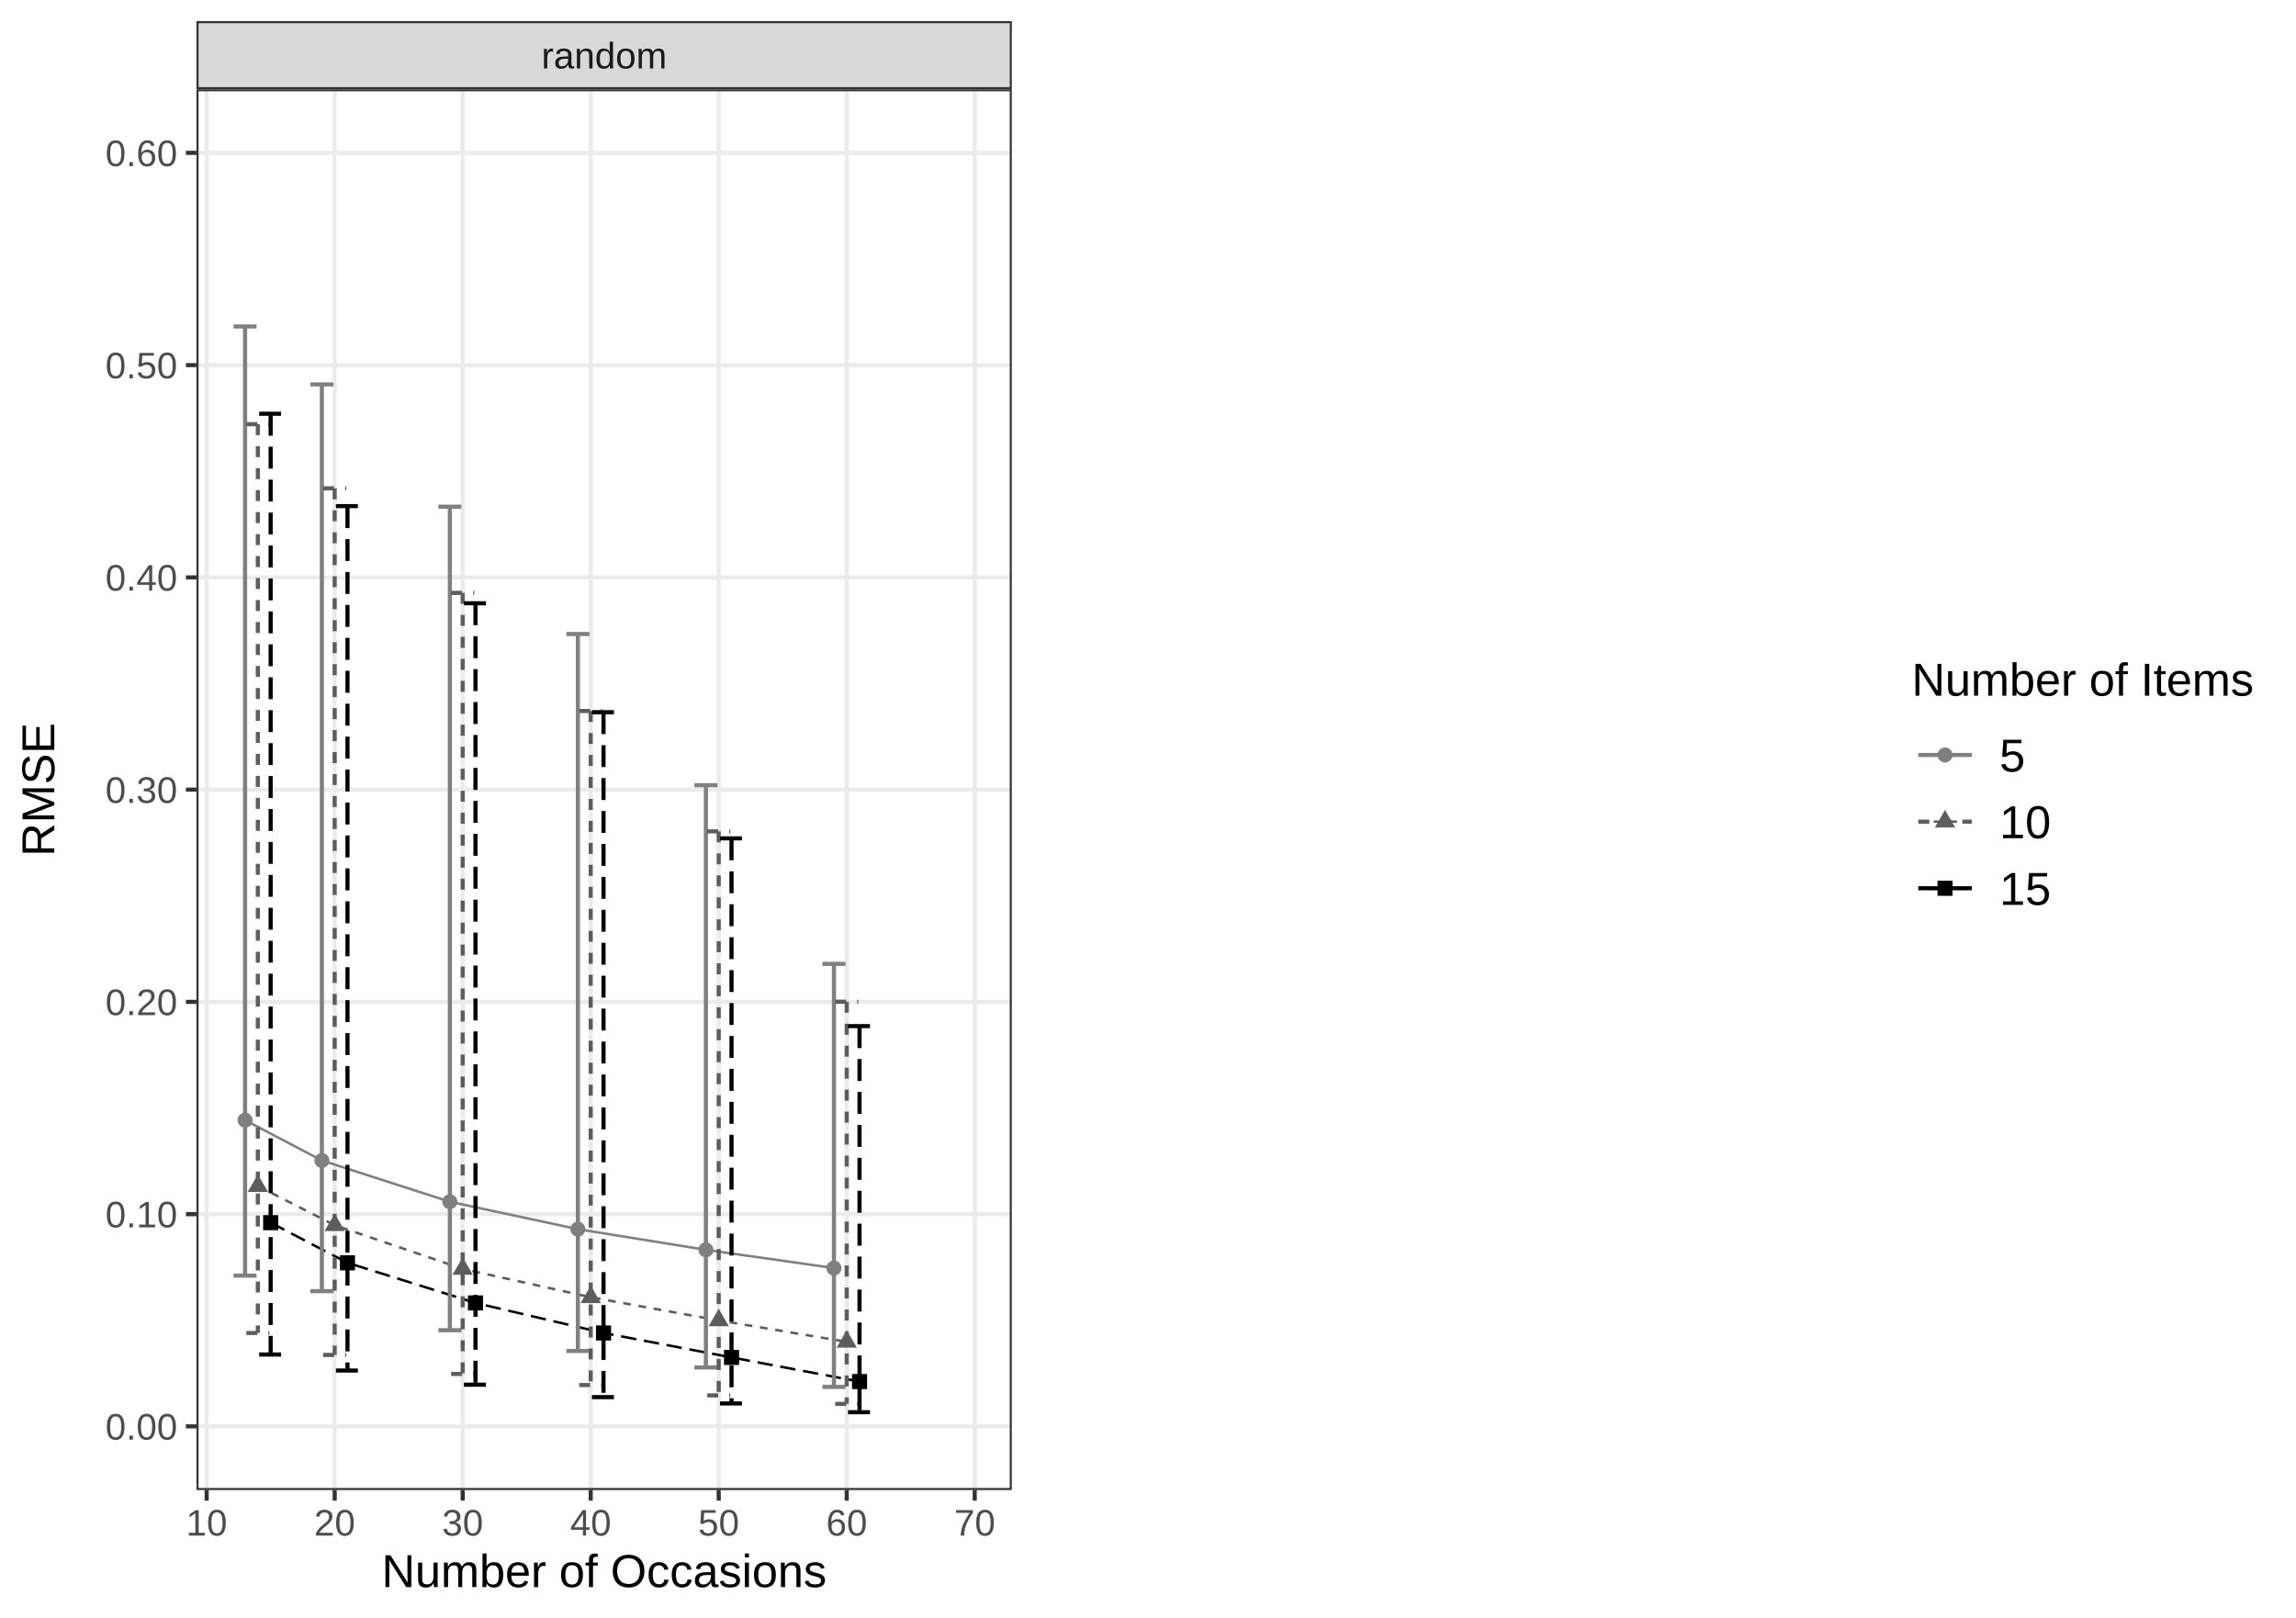
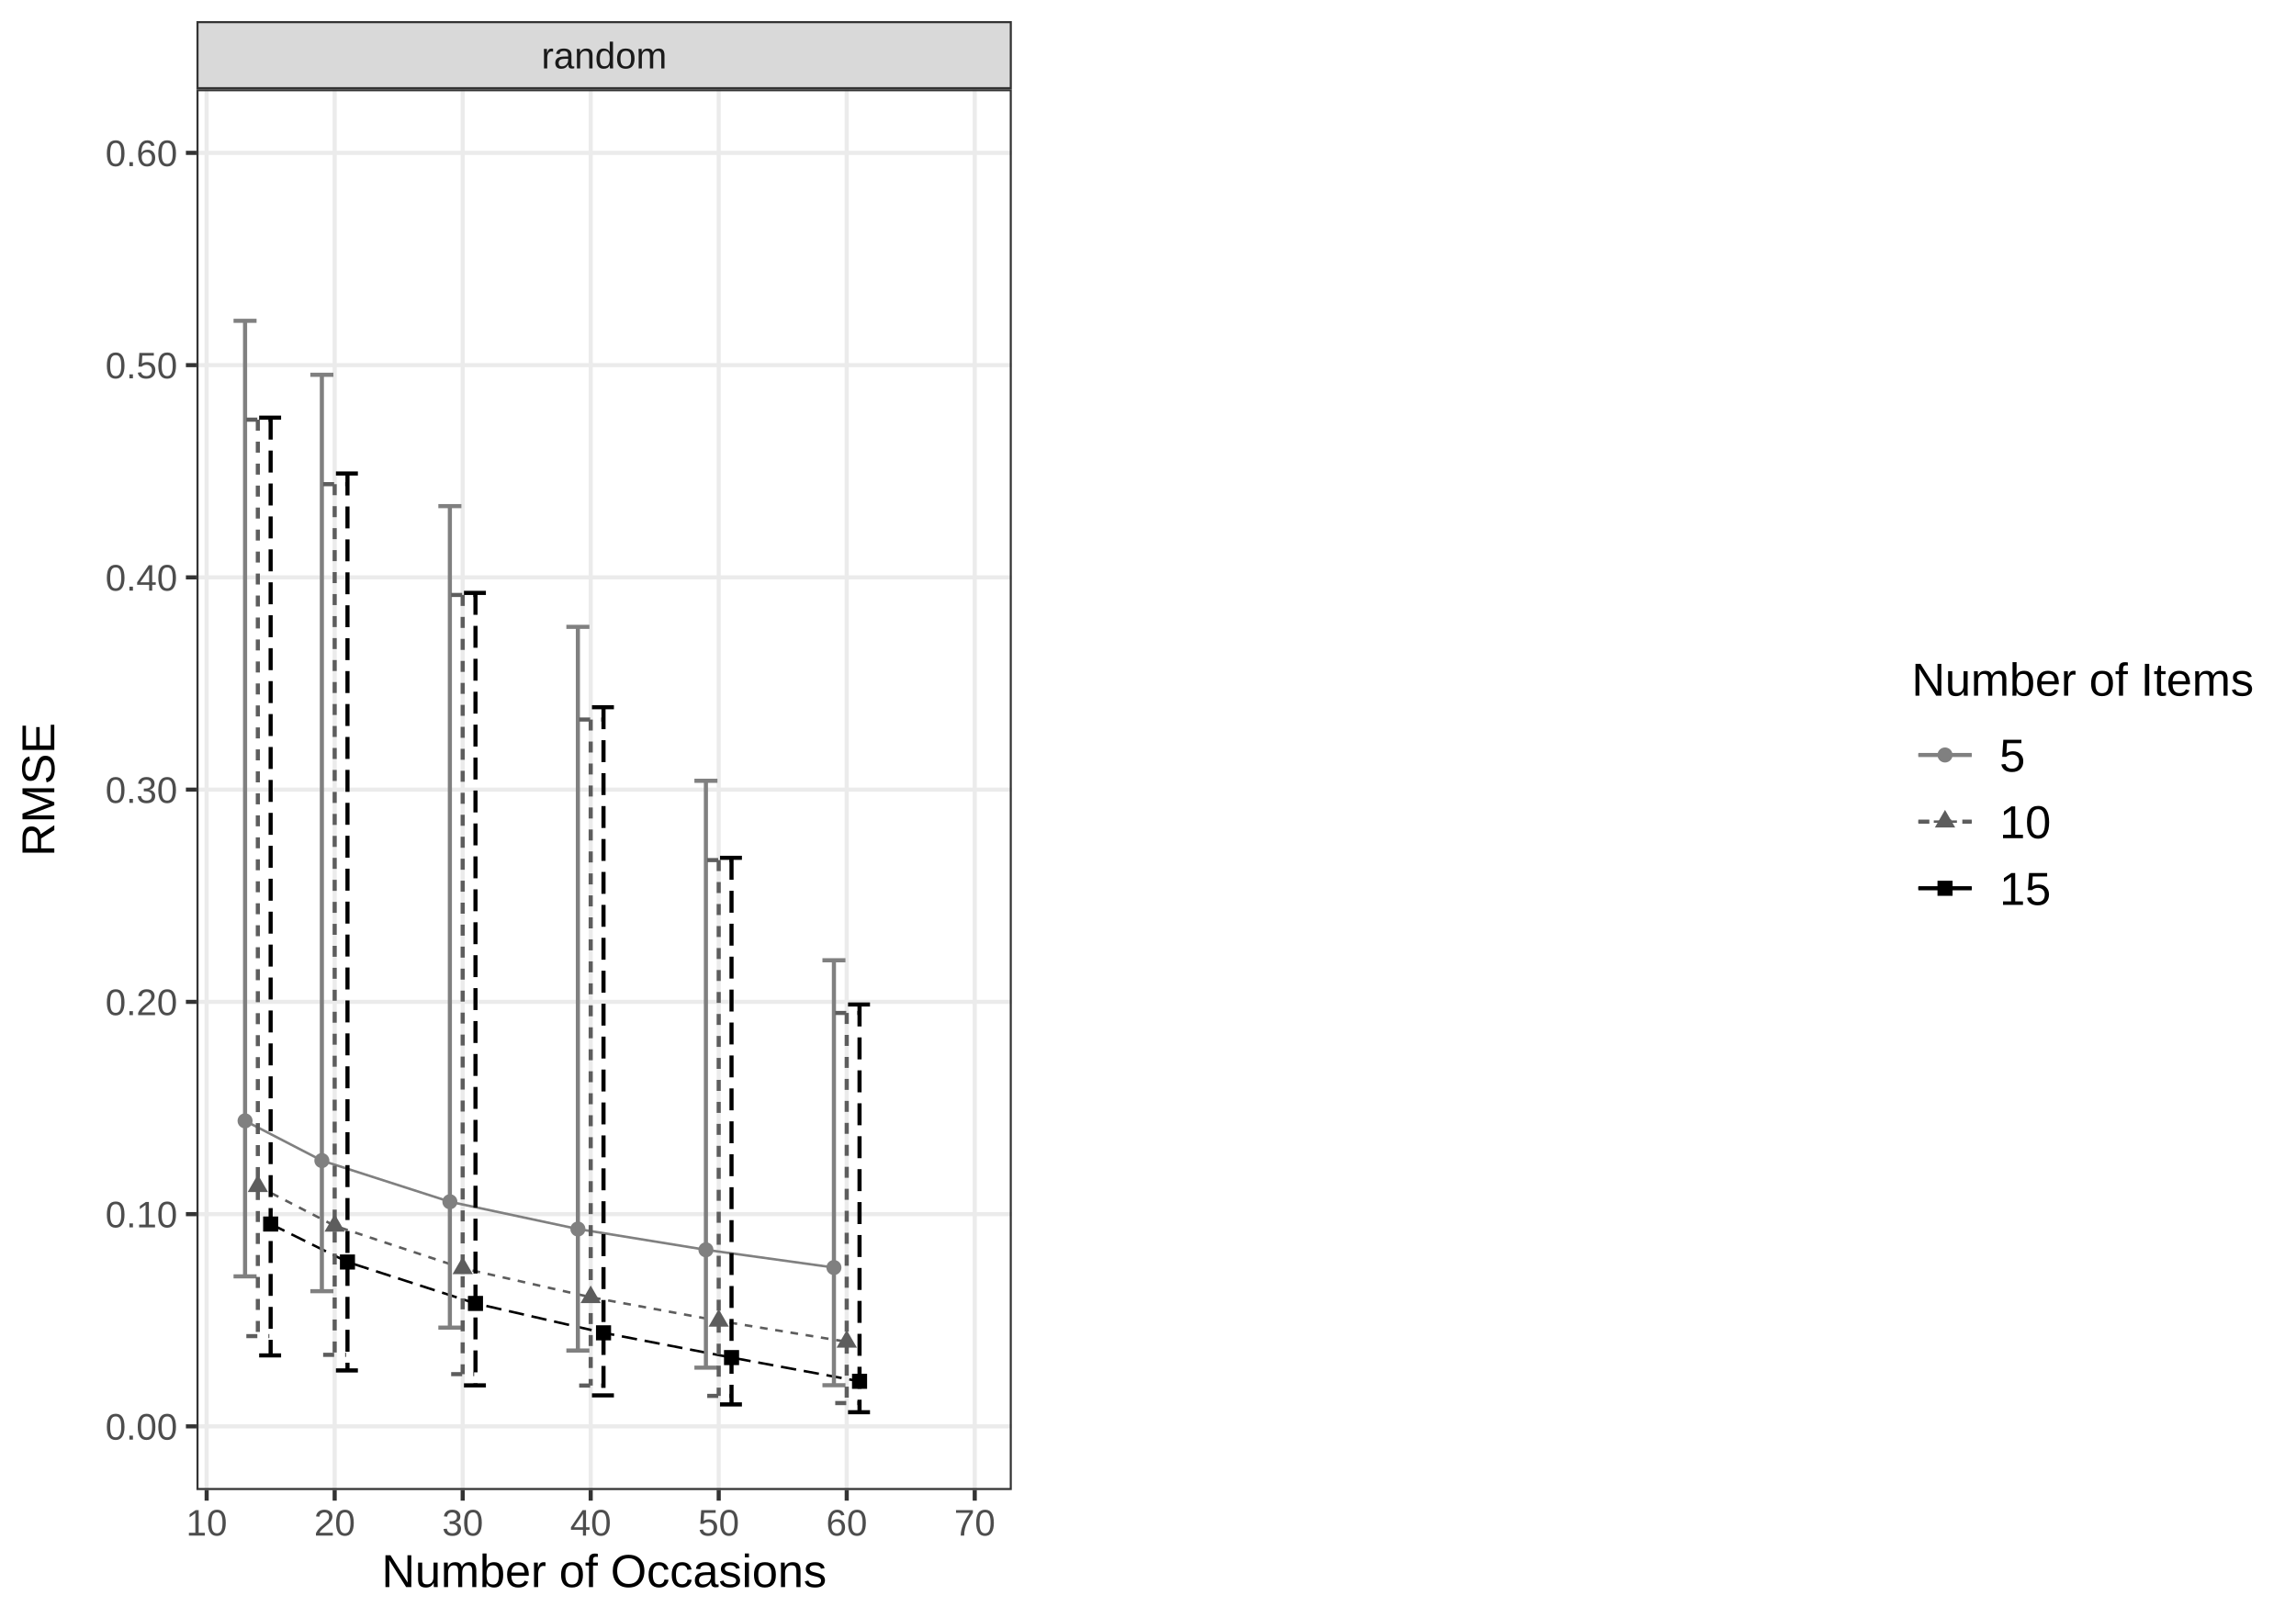
<svg xmlns="http://www.w3.org/2000/svg" width="595.28pt" height="419.53pt" viewBox="0 0 595.28 419.53">
  <g class="svglite">
    <defs>
      <style type="text/css">
    .svglite line, .svglite polyline, .svglite polygon, .svglite path, .svglite rect, .svglite circle {
      fill: none;
      stroke: #000000;
      stroke-linecap: round;
      stroke-linejoin: round;
      stroke-miterlimit: 10.00;
    }
    .svglite text {
      white-space: pre;
    }
    .svglite g.glyphgroup path {
      fill: inherit;
      stroke: none;
    }
  </style>
    </defs>
    <rect width="100%" height="100%" style="stroke: none; fill: #FFFFFF;" />
    <defs>
      <clipPath id="cpMC4wMHw1OTUuMjh8MC4wMHw0MTkuNTM=">
        <rect x="0.00" y="0.00" width="595.28" height="419.53" />
      </clipPath>
    </defs>
    <g clip-path="url(#cpMC4wMHw1OTUuMjh8MC4wMHw0MTkuNTM=)">
      <rect x="0" y="0.00" width="595.28" height="419.53" style="stroke-width: 1.07; stroke: #FFFFFF; fill: #FFFFFF;" />
    </g>
    <defs>
      <clipPath id="cpNTAuOTR8MjYyLjMzfDIzLjEzfDM4Ni4zOA==">
        <rect x="50.94" y="23.13" width="211.39" height="363.24" />
      </clipPath>
    </defs>
    <g clip-path="url(#cpNTAuOTR8MjYyLjMzfDIzLjEzfDM4Ni4zOA==)">
      <rect x="50.94" y="23.13" width="211.39" height="363.24" style="stroke-width: 1.07; stroke: none; fill: #FFFFFF;" />
      <polyline points="50.94,369.86 262.33,369.86 " style="stroke-width: 1.07; stroke: #EBEBEB; stroke-linecap: butt;" />
      <polyline points="50.94,314.83 262.33,314.83 " style="stroke-width: 1.07; stroke: #EBEBEB; stroke-linecap: butt;" />
      <polyline points="50.94,259.79 262.33,259.79 " style="stroke-width: 1.07; stroke: #EBEBEB; stroke-linecap: butt;" />
      <polyline points="50.94,204.75 262.33,204.75 " style="stroke-width: 1.07; stroke: #EBEBEB; stroke-linecap: butt;" />
      <polyline points="50.94,149.72 262.33,149.72 " style="stroke-width: 1.07; stroke: #EBEBEB; stroke-linecap: butt;" />
      <polyline points="50.94,94.68 262.33,94.68 " style="stroke-width: 1.07; stroke: #EBEBEB; stroke-linecap: butt;" />
      <polyline points="50.94,39.64 262.33,39.64 " style="stroke-width: 1.07; stroke: #EBEBEB; stroke-linecap: butt;" />
      <polyline points="53.58,386.38 53.58,23.13 " style="stroke-width: 1.07; stroke: #EBEBEB; stroke-linecap: butt;" />
      <polyline points="86.77,386.38 86.77,23.13 " style="stroke-width: 1.07; stroke: #EBEBEB; stroke-linecap: butt;" />
      <polyline points="119.96,386.38 119.96,23.13 " style="stroke-width: 1.07; stroke: #EBEBEB; stroke-linecap: butt;" />
      <polyline points="153.15,386.38 153.15,23.13 " style="stroke-width: 1.07; stroke: #EBEBEB; stroke-linecap: butt;" />
      <polyline points="186.34,386.38 186.34,23.13 " style="stroke-width: 1.07; stroke: #EBEBEB; stroke-linecap: butt;" />
      <polyline points="219.53,386.38 219.53,23.13 " style="stroke-width: 1.07; stroke: #EBEBEB; stroke-linecap: butt;" />
      <polyline points="252.72,386.38 252.72,23.13 " style="stroke-width: 1.07; stroke: #EBEBEB; stroke-linecap: butt;" />
-       <circle cx="63.54" cy="290.47" r="1.95" style="stroke-width: 0.71; stroke: none; fill: #808080;" />
-       <circle cx="83.45" cy="300.92" r="1.95" style="stroke-width: 0.71; stroke: none; fill: #808080;" />
+       <circle cx="63.54" cy="290.64" r="1.95" style="stroke-width: 0.71; stroke: none; fill: #808080;" />
+       <circle cx="83.45" cy="300.94" r="1.95" style="stroke-width: 0.71; stroke: none; fill: #808080;" />
      <circle cx="116.64" cy="311.62" r="1.95" style="stroke-width: 0.71; stroke: none; fill: #808080;" />
-       <circle cx="149.83" cy="318.73" r="1.95" style="stroke-width: 0.71; stroke: none; fill: #808080;" />
-       <circle cx="183.02" cy="324.09" r="1.95" style="stroke-width: 0.71; stroke: none; fill: #808080;" />
-       <circle cx="216.21" cy="328.81" r="1.95" style="stroke-width: 0.71; stroke: none; fill: #808080;" />
-       <polygon points="66.85,304.51 69.49,309.07 64.22,309.07 " style="stroke-width: 0.71; stroke: none; fill: #5D5D5D;" />
-       <polygon points="86.77,314.66 89.40,319.22 84.14,319.22 " style="stroke-width: 0.71; stroke: none; fill: #5D5D5D;" />
-       <polygon points="119.96,325.99 122.59,330.55 117.33,330.55 " style="stroke-width: 0.71; stroke: none; fill: #5D5D5D;" />
+       <circle cx="149.83" cy="318.69" r="1.95" style="stroke-width: 0.71; stroke: none; fill: #808080;" />
+       <circle cx="183.02" cy="324.08" r="1.95" style="stroke-width: 0.71; stroke: none; fill: #808080;" />
+       <circle cx="216.21" cy="328.68" r="1.95" style="stroke-width: 0.71; stroke: none; fill: #808080;" />
+       <polygon points="66.85,304.54 69.49,309.10 64.22,309.10 " style="stroke-width: 0.71; stroke: none; fill: #5D5D5D;" />
+       <polygon points="86.77,314.81 89.40,319.37 84.14,319.37 " style="stroke-width: 0.71; stroke: none; fill: #5D5D5D;" />
+       <polygon points="119.96,325.83 122.59,330.39 117.33,330.39 " style="stroke-width: 0.71; stroke: none; fill: #5D5D5D;" />
      <polygon points="153.15,333.33 155.78,337.89 150.52,337.89 " style="stroke-width: 0.71; stroke: none; fill: #5D5D5D;" />
-       <polygon points="186.34,339.34 188.97,343.90 183.71,343.90 " style="stroke-width: 0.71; stroke: none; fill: #5D5D5D;" />
-       <polygon points="219.53,344.90 222.17,349.46 216.90,349.46 " style="stroke-width: 0.71; stroke: none; fill: #5D5D5D;" />
-       <polygon points="68.22,319.00 72.13,319.00 72.13,315.09 68.22,315.09 " style="stroke-width: 0.71; stroke: none; fill: #000000;" />
-       <polygon points="88.13,329.41 92.04,329.41 92.04,325.50 88.13,325.50 " style="stroke-width: 0.71; stroke: none; fill: #000000;" />
-       <polygon points="121.32,339.81 125.23,339.81 125.23,335.90 121.32,335.90 " style="stroke-width: 0.71; stroke: none; fill: #000000;" />
-       <polygon points="154.52,347.60 158.43,347.60 158.43,343.69 154.52,343.69 " style="stroke-width: 0.71; stroke: none; fill: #000000;" />
-       <polygon points="187.71,353.94 191.62,353.94 191.62,350.03 187.71,350.03 " style="stroke-width: 0.71; stroke: none; fill: #000000;" />
-       <polygon points="220.90,360.20 224.81,360.20 224.81,356.29 220.90,356.29 " style="stroke-width: 0.71; stroke: none; fill: #000000;" />
-       <polyline points="63.54,290.47 83.45,300.92 116.64,311.62 149.83,318.73 183.02,324.09 216.21,328.81 " style="stroke-width: 0.64; stroke: #808080; stroke-linecap: butt;" />
-       <polyline points="66.85,307.55 86.77,317.70 119.96,329.03 153.15,336.37 186.34,342.38 219.53,347.94 " style="stroke-width: 0.64; stroke: #5D5D5D; stroke-dasharray: 2.00,2.00; stroke-linecap: butt;" />
-       <polyline points="70.17,317.04 90.09,327.45 123.28,337.86 156.47,345.64 189.66,351.98 222.85,358.25 " style="stroke-width: 0.64; stroke-dasharray: 4.00,2.00; stroke-linecap: butt;" />
-       <polyline points="60.55,84.65 66.52,84.65 " style="stroke-width: 1.07; stroke: #808080; stroke-linecap: butt;" />
-       <polyline points="63.54,84.65 63.54,330.77 " style="stroke-width: 1.07; stroke: #808080; stroke-linecap: butt;" />
-       <polyline points="60.55,330.77 66.52,330.77 " style="stroke-width: 1.07; stroke: #808080; stroke-linecap: butt;" />
-       <polyline points="80.46,99.68 86.44,99.68 " style="stroke-width: 1.07; stroke: #808080; stroke-linecap: butt;" />
-       <polyline points="83.45,99.68 83.45,334.80 " style="stroke-width: 1.07; stroke: #808080; stroke-linecap: butt;" />
-       <polyline points="80.46,334.80 86.44,334.80 " style="stroke-width: 1.07; stroke: #808080; stroke-linecap: butt;" />
-       <polyline points="113.65,131.39 119.63,131.39 " style="stroke-width: 1.07; stroke: #808080; stroke-linecap: butt;" />
-       <polyline points="116.64,131.39 116.64,344.93 " style="stroke-width: 1.07; stroke: #808080; stroke-linecap: butt;" />
-       <polyline points="113.65,344.93 119.63,344.93 " style="stroke-width: 1.07; stroke: #808080; stroke-linecap: butt;" />
-       <polyline points="146.84,164.41 152.82,164.41 " style="stroke-width: 1.07; stroke: #808080; stroke-linecap: butt;" />
-       <polyline points="149.83,164.41 149.83,350.30 " style="stroke-width: 1.07; stroke: #808080; stroke-linecap: butt;" />
-       <polyline points="146.84,350.30 152.82,350.30 " style="stroke-width: 1.07; stroke: #808080; stroke-linecap: butt;" />
-       <polyline points="180.04,203.61 186.01,203.61 " style="stroke-width: 1.07; stroke: #808080; stroke-linecap: butt;" />
-       <polyline points="183.02,203.61 183.02,354.58 " style="stroke-width: 1.07; stroke: #808080; stroke-linecap: butt;" />
-       <polyline points="180.04,354.58 186.01,354.58 " style="stroke-width: 1.07; stroke: #808080; stroke-linecap: butt;" />
-       <polyline points="213.23,249.94 219.20,249.94 " style="stroke-width: 1.07; stroke: #808080; stroke-linecap: butt;" />
-       <polyline points="216.21,249.94 216.21,359.63 " style="stroke-width: 1.07; stroke: #808080; stroke-linecap: butt;" />
-       <polyline points="213.23,359.63 219.20,359.63 " style="stroke-width: 1.07; stroke: #808080; stroke-linecap: butt;" />
-       <polyline points="63.87,109.99 69.84,109.99 " style="stroke-width: 1.07; stroke: #5D5D5D; stroke-dasharray: 2.85,2.85; stroke-linecap: butt;" />
-       <polyline points="66.85,109.99 66.85,345.65 " style="stroke-width: 1.07; stroke: #5D5D5D; stroke-dasharray: 2.85,2.85; stroke-linecap: butt;" />
-       <polyline points="63.87,345.65 69.84,345.65 " style="stroke-width: 1.07; stroke: #5D5D5D; stroke-dasharray: 2.85,2.85; stroke-linecap: butt;" />
-       <polyline points="83.78,126.62 89.76,126.62 " style="stroke-width: 1.07; stroke: #5D5D5D; stroke-dasharray: 2.85,2.85; stroke-linecap: butt;" />
-       <polyline points="86.77,126.62 86.77,351.34 " style="stroke-width: 1.07; stroke: #5D5D5D; stroke-dasharray: 2.85,2.85; stroke-linecap: butt;" />
-       <polyline points="83.78,351.34 89.76,351.34 " style="stroke-width: 1.07; stroke: #5D5D5D; stroke-dasharray: 2.85,2.85; stroke-linecap: butt;" />
-       <polyline points="116.97,153.74 122.95,153.74 " style="stroke-width: 1.07; stroke: #5D5D5D; stroke-dasharray: 2.85,2.85; stroke-linecap: butt;" />
-       <polyline points="119.96,153.74 119.96,356.27 " style="stroke-width: 1.07; stroke: #5D5D5D; stroke-dasharray: 2.85,2.85; stroke-linecap: butt;" />
-       <polyline points="116.97,356.27 122.95,356.27 " style="stroke-width: 1.07; stroke: #5D5D5D; stroke-dasharray: 2.85,2.85; stroke-linecap: butt;" />
-       <polyline points="150.16,184.36 156.14,184.36 " style="stroke-width: 1.07; stroke: #5D5D5D; stroke-dasharray: 2.85,2.85; stroke-linecap: butt;" />
-       <polyline points="153.15,184.36 153.15,359.14 " style="stroke-width: 1.07; stroke: #5D5D5D; stroke-dasharray: 2.85,2.85; stroke-linecap: butt;" />
-       <polyline points="150.16,359.14 156.14,359.14 " style="stroke-width: 1.07; stroke: #5D5D5D; stroke-dasharray: 2.85,2.85; stroke-linecap: butt;" />
-       <polyline points="183.36,215.58 189.33,215.58 " style="stroke-width: 1.07; stroke: #5D5D5D; stroke-dasharray: 2.85,2.85; stroke-linecap: butt;" />
-       <polyline points="186.34,215.58 186.34,361.83 " style="stroke-width: 1.07; stroke: #5D5D5D; stroke-dasharray: 2.85,2.85; stroke-linecap: butt;" />
-       <polyline points="183.36,361.83 189.33,361.83 " style="stroke-width: 1.07; stroke: #5D5D5D; stroke-dasharray: 2.85,2.85; stroke-linecap: butt;" />
-       <polyline points="216.55,259.75 222.52,259.75 " style="stroke-width: 1.07; stroke: #5D5D5D; stroke-dasharray: 2.85,2.85; stroke-linecap: butt;" />
-       <polyline points="219.53,259.75 219.53,364.03 " style="stroke-width: 1.07; stroke: #5D5D5D; stroke-dasharray: 2.85,2.85; stroke-linecap: butt;" />
-       <polyline points="216.55,364.03 222.52,364.03 " style="stroke-width: 1.07; stroke: #5D5D5D; stroke-dasharray: 2.85,2.85; stroke-linecap: butt;" />
-       <polyline points="67.19,107.29 73.16,107.29 " style="stroke-width: 1.07; stroke-dasharray: 5.69,2.85; stroke-linecap: butt;" />
-       <polyline points="70.17,107.29 70.17,351.23 " style="stroke-width: 1.07; stroke-dasharray: 5.69,2.85; stroke-linecap: butt;" />
-       <polyline points="67.19,351.23 73.16,351.23 " style="stroke-width: 1.07; stroke-dasharray: 5.69,2.85; stroke-linecap: butt;" />
-       <polyline points="87.10,131.24 93.08,131.24 " style="stroke-width: 1.07; stroke-dasharray: 5.69,2.85; stroke-linecap: butt;" />
-       <polyline points="90.09,131.24 90.09,355.38 " style="stroke-width: 1.07; stroke-dasharray: 5.69,2.85; stroke-linecap: butt;" />
-       <polyline points="87.10,355.38 93.08,355.38 " style="stroke-width: 1.07; stroke-dasharray: 5.69,2.85; stroke-linecap: butt;" />
-       <polyline points="120.29,156.43 126.27,156.43 " style="stroke-width: 1.07; stroke-dasharray: 5.69,2.85; stroke-linecap: butt;" />
-       <polyline points="123.28,156.43 123.28,359.06 " style="stroke-width: 1.07; stroke-dasharray: 5.69,2.85; stroke-linecap: butt;" />
-       <polyline points="120.29,359.06 126.27,359.06 " style="stroke-width: 1.07; stroke-dasharray: 5.69,2.85; stroke-linecap: butt;" />
-       <polyline points="153.48,184.68 159.46,184.68 " style="stroke-width: 1.07; stroke-dasharray: 5.69,2.85; stroke-linecap: butt;" />
-       <polyline points="156.47,184.68 156.47,362.28 " style="stroke-width: 1.07; stroke-dasharray: 5.69,2.85; stroke-linecap: butt;" />
-       <polyline points="153.48,362.28 159.46,362.28 " style="stroke-width: 1.07; stroke-dasharray: 5.69,2.85; stroke-linecap: butt;" />
-       <polyline points="186.67,217.39 192.65,217.39 " style="stroke-width: 1.07; stroke-dasharray: 5.69,2.85; stroke-linecap: butt;" />
-       <polyline points="189.66,217.39 189.66,363.92 " style="stroke-width: 1.07; stroke-dasharray: 5.69,2.85; stroke-linecap: butt;" />
-       <polyline points="186.67,363.92 192.65,363.92 " style="stroke-width: 1.07; stroke-dasharray: 5.69,2.85; stroke-linecap: butt;" />
-       <polyline points="219.87,266.07 225.84,266.07 " style="stroke-width: 1.07; stroke-dasharray: 5.69,2.85; stroke-linecap: butt;" />
-       <polyline points="222.85,266.07 222.85,366.19 " style="stroke-width: 1.07; stroke-dasharray: 5.69,2.85; stroke-linecap: butt;" />
+       <polygon points="186.34,339.45 188.97,344.01 183.71,344.01 " style="stroke-width: 0.71; stroke: none; fill: #5D5D5D;" />
+       <polygon points="219.53,344.89 222.17,349.45 216.90,349.45 " style="stroke-width: 0.71; stroke: none; fill: #5D5D5D;" />
+       <polygon points="68.22,319.35 72.13,319.35 72.13,315.44 68.22,315.44 " style="stroke-width: 0.71; stroke: none; fill: #000000;" />
+       <polygon points="88.13,329.20 92.04,329.20 92.04,325.29 88.13,325.29 " style="stroke-width: 0.71; stroke: none; fill: #000000;" />
+       <polygon points="121.32,339.94 125.23,339.94 125.23,336.03 121.32,336.03 " style="stroke-width: 0.71; stroke: none; fill: #000000;" />
+       <polygon points="154.52,347.56 158.43,347.56 158.43,343.65 154.52,343.65 " style="stroke-width: 0.71; stroke: none; fill: #000000;" />
+       <polygon points="187.71,353.98 191.62,353.98 191.62,350.07 187.71,350.07 " style="stroke-width: 0.71; stroke: none; fill: #000000;" />
+       <polygon points="220.90,360.13 224.81,360.13 224.81,356.22 220.90,356.22 " style="stroke-width: 0.71; stroke: none; fill: #000000;" />
+       <polyline points="63.54,290.64 83.45,300.94 116.64,311.62 149.83,318.69 183.02,324.08 216.21,328.68 " style="stroke-width: 0.64; stroke: #808080; stroke-linecap: butt;" />
+       <polyline points="66.85,307.58 86.77,317.85 119.96,328.87 153.15,336.37 186.34,342.49 219.53,347.93 " style="stroke-width: 0.64; stroke: #5D5D5D; stroke-dasharray: 2.00,2.00; stroke-linecap: butt;" />
+       <polyline points="70.17,317.39 90.09,327.24 123.28,337.99 156.47,345.60 189.66,352.02 222.85,358.18 " style="stroke-width: 0.64; stroke-dasharray: 4.00,2.00; stroke-linecap: butt;" />
+       <polyline points="60.55,83.19 66.52,83.19 " style="stroke-width: 1.07; stroke: #808080; stroke-linecap: butt;" />
+       <polyline points="63.54,83.19 63.54,330.97 " style="stroke-width: 1.07; stroke: #808080; stroke-linecap: butt;" />
+       <polyline points="60.55,330.97 66.52,330.97 " style="stroke-width: 1.07; stroke: #808080; stroke-linecap: butt;" />
+       <polyline points="80.46,97.18 86.44,97.18 " style="stroke-width: 1.07; stroke: #808080; stroke-linecap: butt;" />
+       <polyline points="83.45,97.18 83.45,334.81 " style="stroke-width: 1.07; stroke: #808080; stroke-linecap: butt;" />
+       <polyline points="80.46,334.81 86.44,334.81 " style="stroke-width: 1.07; stroke: #808080; stroke-linecap: butt;" />
+       <polyline points="113.65,131.24 119.63,131.24 " style="stroke-width: 1.07; stroke: #808080; stroke-linecap: butt;" />
+       <polyline points="116.64,131.24 116.64,344.25 " style="stroke-width: 1.07; stroke: #808080; stroke-linecap: butt;" />
+       <polyline points="113.65,344.25 119.63,344.25 " style="stroke-width: 1.07; stroke: #808080; stroke-linecap: butt;" />
+       <polyline points="146.84,162.54 152.82,162.54 " style="stroke-width: 1.07; stroke: #808080; stroke-linecap: butt;" />
+       <polyline points="149.83,162.54 149.83,350.20 " style="stroke-width: 1.07; stroke: #808080; stroke-linecap: butt;" />
+       <polyline points="146.84,350.20 152.82,350.20 " style="stroke-width: 1.07; stroke: #808080; stroke-linecap: butt;" />
+       <polyline points="180.04,202.46 186.01,202.46 " style="stroke-width: 1.07; stroke: #808080; stroke-linecap: butt;" />
+       <polyline points="183.02,202.46 183.02,354.64 " style="stroke-width: 1.07; stroke: #808080; stroke-linecap: butt;" />
+       <polyline points="180.04,354.64 186.01,354.64 " style="stroke-width: 1.07; stroke: #808080; stroke-linecap: butt;" />
+       <polyline points="213.23,249.00 219.20,249.00 " style="stroke-width: 1.07; stroke: #808080; stroke-linecap: butt;" />
+       <polyline points="216.21,249.00 216.21,359.19 " style="stroke-width: 1.07; stroke: #808080; stroke-linecap: butt;" />
+       <polyline points="213.23,359.19 219.20,359.19 " style="stroke-width: 1.07; stroke: #808080; stroke-linecap: butt;" />
+       <polyline points="63.87,108.82 69.84,108.82 " style="stroke-width: 1.07; stroke: #5D5D5D; stroke-dasharray: 2.85,2.85; stroke-linecap: butt;" />
+       <polyline points="66.85,108.82 66.85,346.46 " style="stroke-width: 1.07; stroke: #5D5D5D; stroke-dasharray: 2.85,2.85; stroke-linecap: butt;" />
+       <polyline points="63.87,346.46 69.84,346.46 " style="stroke-width: 1.07; stroke: #5D5D5D; stroke-dasharray: 2.85,2.85; stroke-linecap: butt;" />
+       <polyline points="83.78,125.55 89.76,125.55 " style="stroke-width: 1.07; stroke: #5D5D5D; stroke-dasharray: 2.85,2.85; stroke-linecap: butt;" />
+       <polyline points="86.77,125.55 86.77,351.31 " style="stroke-width: 1.07; stroke: #5D5D5D; stroke-dasharray: 2.85,2.85; stroke-linecap: butt;" />
+       <polyline points="83.78,351.31 89.76,351.31 " style="stroke-width: 1.07; stroke: #5D5D5D; stroke-dasharray: 2.85,2.85; stroke-linecap: butt;" />
+       <polyline points="116.97,154.27 122.95,154.27 " style="stroke-width: 1.07; stroke: #5D5D5D; stroke-dasharray: 2.85,2.85; stroke-linecap: butt;" />
+       <polyline points="119.96,154.27 119.96,356.32 " style="stroke-width: 1.07; stroke: #5D5D5D; stroke-dasharray: 2.85,2.85; stroke-linecap: butt;" />
+       <polyline points="116.97,356.32 122.95,356.32 " style="stroke-width: 1.07; stroke: #5D5D5D; stroke-dasharray: 2.85,2.85; stroke-linecap: butt;" />
+       <polyline points="150.16,186.58 156.14,186.58 " style="stroke-width: 1.07; stroke: #5D5D5D; stroke-dasharray: 2.85,2.85; stroke-linecap: butt;" />
+       <polyline points="153.15,186.58 153.15,359.28 " style="stroke-width: 1.07; stroke: #5D5D5D; stroke-dasharray: 2.85,2.85; stroke-linecap: butt;" />
+       <polyline points="150.16,359.28 156.14,359.28 " style="stroke-width: 1.07; stroke: #5D5D5D; stroke-dasharray: 2.85,2.85; stroke-linecap: butt;" />
+       <polyline points="183.36,223.02 189.33,223.02 " style="stroke-width: 1.07; stroke: #5D5D5D; stroke-dasharray: 2.85,2.85; stroke-linecap: butt;" />
+       <polyline points="186.34,223.02 186.34,361.96 " style="stroke-width: 1.07; stroke: #5D5D5D; stroke-dasharray: 2.85,2.85; stroke-linecap: butt;" />
+       <polyline points="183.36,361.96 189.33,361.96 " style="stroke-width: 1.07; stroke: #5D5D5D; stroke-dasharray: 2.85,2.85; stroke-linecap: butt;" />
+       <polyline points="216.55,262.66 222.52,262.66 " style="stroke-width: 1.07; stroke: #5D5D5D; stroke-dasharray: 2.85,2.85; stroke-linecap: butt;" />
+       <polyline points="219.53,262.66 219.53,363.82 " style="stroke-width: 1.07; stroke: #5D5D5D; stroke-dasharray: 2.85,2.85; stroke-linecap: butt;" />
+       <polyline points="216.55,363.82 222.52,363.82 " style="stroke-width: 1.07; stroke: #5D5D5D; stroke-dasharray: 2.85,2.85; stroke-linecap: butt;" />
+       <polyline points="67.19,108.30 73.16,108.30 " style="stroke-width: 1.07; stroke-dasharray: 5.69,2.85; stroke-linecap: butt;" />
+       <polyline points="70.17,108.30 70.17,351.46 " style="stroke-width: 1.07; stroke-dasharray: 5.69,2.85; stroke-linecap: butt;" />
+       <polyline points="67.19,351.46 73.16,351.46 " style="stroke-width: 1.07; stroke-dasharray: 5.69,2.85; stroke-linecap: butt;" />
+       <polyline points="87.10,122.78 93.08,122.78 " style="stroke-width: 1.07; stroke-dasharray: 5.69,2.85; stroke-linecap: butt;" />
+       <polyline points="90.09,122.78 90.09,355.36 " style="stroke-width: 1.07; stroke-dasharray: 5.69,2.85; stroke-linecap: butt;" />
+       <polyline points="87.10,355.36 93.08,355.36 " style="stroke-width: 1.07; stroke-dasharray: 5.69,2.85; stroke-linecap: butt;" />
+       <polyline points="120.29,153.74 126.27,153.74 " style="stroke-width: 1.07; stroke-dasharray: 5.69,2.85; stroke-linecap: butt;" />
+       <polyline points="123.28,153.74 123.28,359.23 " style="stroke-width: 1.07; stroke-dasharray: 5.69,2.85; stroke-linecap: butt;" />
+       <polyline points="120.29,359.23 126.27,359.23 " style="stroke-width: 1.07; stroke-dasharray: 5.69,2.85; stroke-linecap: butt;" />
+       <polyline points="153.48,183.39 159.46,183.39 " style="stroke-width: 1.07; stroke-dasharray: 5.69,2.85; stroke-linecap: butt;" />
+       <polyline points="156.47,183.39 156.47,361.83 " style="stroke-width: 1.07; stroke-dasharray: 5.69,2.85; stroke-linecap: butt;" />
+       <polyline points="153.48,361.83 159.46,361.83 " style="stroke-width: 1.07; stroke-dasharray: 5.69,2.85; stroke-linecap: butt;" />
+       <polyline points="186.67,222.44 192.65,222.44 " style="stroke-width: 1.07; stroke-dasharray: 5.69,2.85; stroke-linecap: butt;" />
+       <polyline points="189.66,222.44 189.66,364.17 " style="stroke-width: 1.07; stroke-dasharray: 5.69,2.85; stroke-linecap: butt;" />
+       <polyline points="186.67,364.17 192.65,364.17 " style="stroke-width: 1.07; stroke-dasharray: 5.69,2.85; stroke-linecap: butt;" />
+       <polyline points="219.87,260.47 225.84,260.47 " style="stroke-width: 1.07; stroke-dasharray: 5.69,2.85; stroke-linecap: butt;" />
+       <polyline points="222.85,260.47 222.85,366.19 " style="stroke-width: 1.07; stroke-dasharray: 5.69,2.85; stroke-linecap: butt;" />
      <polyline points="219.87,366.19 225.84,366.19 " style="stroke-width: 1.07; stroke-dasharray: 5.69,2.85; stroke-linecap: butt;" />
      <rect x="50.94" y="23.13" width="211.39" height="363.24" style="stroke-width: 1.07; stroke: #333333;" />
    </g>
    <g clip-path="url(#cpMC4wMHw1OTUuMjh8MC4wMHw0MTkuNTM=)">
</g>
    <defs>
      <clipPath id="cpNTAuOTR8MjYyLjMzfDUuNDh8MjMuMTM=">
        <rect x="50.94" y="5.48" width="211.39" height="17.65" />
      </clipPath>
    </defs>
    <g clip-path="url(#cpNTAuOTR8MjYyLjMzfDUuNDh8MjMuMTM=)">
      <rect x="50.94" y="5.48" width="211.39" height="17.65" style="stroke-width: 1.07; stroke: #333333; fill: #D9D9D9;" />
      <text x="156.64" y="17.74" text-anchor="middle" style="font-size: 9.60px;fill: #1A1A1A; font-family: &quot;Arial&quot;;" textLength="32.48px" lengthAdjust="spacingAndGlyphs">random</text>
    </g>
    <g clip-path="url(#cpMC4wMHw1OTUuMjh8MC4wMHw0MTkuNTM=)">
      <polyline points="53.58,389.12 53.58,386.38 " style="stroke-width: 1.07; stroke: #333333; stroke-linecap: butt;" />
      <polyline points="86.77,389.12 86.77,386.38 " style="stroke-width: 1.07; stroke: #333333; stroke-linecap: butt;" />
      <polyline points="119.96,389.12 119.96,386.38 " style="stroke-width: 1.07; stroke: #333333; stroke-linecap: butt;" />
      <polyline points="153.15,389.12 153.15,386.38 " style="stroke-width: 1.07; stroke: #333333; stroke-linecap: butt;" />
      <polyline points="186.34,389.12 186.34,386.38 " style="stroke-width: 1.07; stroke: #333333; stroke-linecap: butt;" />
      <polyline points="219.53,389.12 219.53,386.38 " style="stroke-width: 1.07; stroke: #333333; stroke-linecap: butt;" />
      <polyline points="252.72,389.12 252.72,386.38 " style="stroke-width: 1.07; stroke: #333333; stroke-linecap: butt;" />
      <text x="53.58" y="398.18" text-anchor="middle" style="font-size: 9.60px;fill: #4D4D4D; font-family: &quot;Arial&quot;;" textLength="10.66px" lengthAdjust="spacingAndGlyphs">10</text>
      <text x="86.77" y="398.18" text-anchor="middle" style="font-size: 9.60px;fill: #4D4D4D; font-family: &quot;Arial&quot;;" textLength="10.66px" lengthAdjust="spacingAndGlyphs">20</text>
      <text x="119.96" y="398.18" text-anchor="middle" style="font-size: 9.60px;fill: #4D4D4D; font-family: &quot;Arial&quot;;" textLength="10.66px" lengthAdjust="spacingAndGlyphs">30</text>
      <text x="153.15" y="398.18" text-anchor="middle" style="font-size: 9.60px;fill: #4D4D4D; font-family: &quot;Arial&quot;;" textLength="10.66px" lengthAdjust="spacingAndGlyphs">40</text>
      <text x="186.34" y="398.18" text-anchor="middle" style="font-size: 9.60px;fill: #4D4D4D; font-family: &quot;Arial&quot;;" textLength="10.66px" lengthAdjust="spacingAndGlyphs">50</text>
      <text x="219.53" y="398.18" text-anchor="middle" style="font-size: 9.60px;fill: #4D4D4D; font-family: &quot;Arial&quot;;" textLength="10.66px" lengthAdjust="spacingAndGlyphs">60</text>
      <text x="252.72" y="398.18" text-anchor="middle" style="font-size: 9.60px;fill: #4D4D4D; font-family: &quot;Arial&quot;;" textLength="10.66px" lengthAdjust="spacingAndGlyphs">70</text>
      <text x="46.01" y="373.30" text-anchor="end" style="font-size: 9.60px;fill: #4D4D4D; font-family: &quot;Arial&quot;;" textLength="26.67px" lengthAdjust="spacingAndGlyphs">   0.00</text>
      <text x="46.01" y="318.26" text-anchor="end" style="font-size: 9.60px;fill: #4D4D4D; font-family: &quot;Arial&quot;;" textLength="26.67px" lengthAdjust="spacingAndGlyphs">   0.10</text>
      <text x="46.01" y="263.22" text-anchor="end" style="font-size: 9.60px;fill: #4D4D4D; font-family: &quot;Arial&quot;;" textLength="26.67px" lengthAdjust="spacingAndGlyphs">   0.20</text>
      <text x="46.01" y="208.19" text-anchor="end" style="font-size: 9.60px;fill: #4D4D4D; font-family: &quot;Arial&quot;;" textLength="26.67px" lengthAdjust="spacingAndGlyphs">   0.30</text>
      <text x="46.01" y="153.15" text-anchor="end" style="font-size: 9.60px;fill: #4D4D4D; font-family: &quot;Arial&quot;;" textLength="26.67px" lengthAdjust="spacingAndGlyphs">   0.40</text>
      <text x="46.01" y="98.11" text-anchor="end" style="font-size: 9.60px;fill: #4D4D4D; font-family: &quot;Arial&quot;;" textLength="26.67px" lengthAdjust="spacingAndGlyphs">   0.50</text>
      <text x="46.01" y="43.08" text-anchor="end" style="font-size: 9.60px;fill: #4D4D4D; font-family: &quot;Arial&quot;;" textLength="26.67px" lengthAdjust="spacingAndGlyphs">   0.60</text>
      <polyline points="48.20,369.86 50.94,369.86 " style="stroke-width: 1.07; stroke: #333333; stroke-linecap: butt;" />
      <polyline points="48.20,314.83 50.94,314.83 " style="stroke-width: 1.07; stroke: #333333; stroke-linecap: butt;" />
      <polyline points="48.20,259.79 50.94,259.79 " style="stroke-width: 1.07; stroke: #333333; stroke-linecap: butt;" />
      <polyline points="48.20,204.75 50.94,204.75 " style="stroke-width: 1.07; stroke: #333333; stroke-linecap: butt;" />
      <polyline points="48.20,149.72 50.94,149.72 " style="stroke-width: 1.07; stroke: #333333; stroke-linecap: butt;" />
      <polyline points="48.20,94.68 50.94,94.68 " style="stroke-width: 1.07; stroke: #333333; stroke-linecap: butt;" />
      <polyline points="48.20,39.64 50.94,39.64 " style="stroke-width: 1.07; stroke: #333333; stroke-linecap: butt;" />
      <text x="156.64" y="411.53" text-anchor="middle" style="font-size: 12.00px; font-family: &quot;Arial&quot;;" textLength="115.36px" lengthAdjust="spacingAndGlyphs">Number of Occasions</text>
      <text transform="translate(14.08,204.75) rotate(-90)" text-anchor="middle" style="font-size: 12.00px; font-family: &quot;Arial&quot;;" textLength="34.67px" lengthAdjust="spacingAndGlyphs">RMSE</text>
      <rect x="490.17" y="165.06" width="99.63" height="79.40" style="stroke-width: 1.07; stroke: none; fill: #FFFFFF;" />
      <text x="495.64" y="180.39" style="font-size: 12.00px; font-family: &quot;Arial&quot;;" textLength="88.67px" lengthAdjust="spacingAndGlyphs">Number of Items</text>
      <rect x="495.64" y="187.13" width="17.28" height="17.28" style="stroke-width: 1.07; stroke: none; fill: #FFFFFF;" />
      <circle cx="504.28" cy="195.77" r="1.95" style="stroke-width: 0.71; stroke: none; fill: #808080;" />
      <line x1="497.37" y1="195.77" x2="511.20" y2="195.77" style="stroke-width: 0.64; stroke: #808080; stroke-linecap: butt;" />
      <line x1="497.37" y1="195.77" x2="511.20" y2="195.77" style="stroke-width: 1.07; stroke: #808080; stroke-linecap: butt;" />
      <rect x="495.64" y="204.41" width="17.28" height="17.28" style="stroke-width: 1.07; stroke: none; fill: #FFFFFF;" />
      <polygon points="504.28,210.01 506.92,214.57 501.65,214.57 " style="stroke-width: 0.71; stroke: none; fill: #5D5D5D;" />
      <line x1="497.37" y1="213.05" x2="511.20" y2="213.05" style="stroke-width: 0.64; stroke: #5D5D5D; stroke-dasharray: 2.00,2.00; stroke-linecap: butt;" />
      <line x1="497.37" y1="213.05" x2="511.20" y2="213.05" style="stroke-width: 1.07; stroke: #5D5D5D; stroke-dasharray: 2.85,2.85; stroke-linecap: butt;" />
      <rect x="495.64" y="221.69" width="17.28" height="17.28" style="stroke-width: 1.07; stroke: none; fill: #FFFFFF;" />
      <polygon points="502.33,232.29 506.24,232.29 506.24,228.38 502.33,228.38 " style="stroke-width: 0.71; stroke: none; fill: #000000;" />
      <line x1="497.37" y1="230.33" x2="511.20" y2="230.33" style="stroke-width: 0.64; stroke-dasharray: 4.00,2.00; stroke-linecap: butt;" />
      <line x1="497.37" y1="230.33" x2="511.20" y2="230.33" style="stroke-width: 1.07; stroke-dasharray: 5.69,2.85; stroke-linecap: butt;" />
      <text x="518.40" y="200.07" style="font-size: 12.00px; font-family: &quot;Arial&quot;;" textLength="6.67px" lengthAdjust="spacingAndGlyphs">5</text>
      <text x="518.40" y="217.35" style="font-size: 12.00px; font-family: &quot;Arial&quot;;" textLength="13.34px" lengthAdjust="spacingAndGlyphs">10</text>
      <text x="518.40" y="234.63" style="font-size: 12.00px; font-family: &quot;Arial&quot;;" textLength="13.34px" lengthAdjust="spacingAndGlyphs">15</text>
    </g>
  </g>
</svg>
